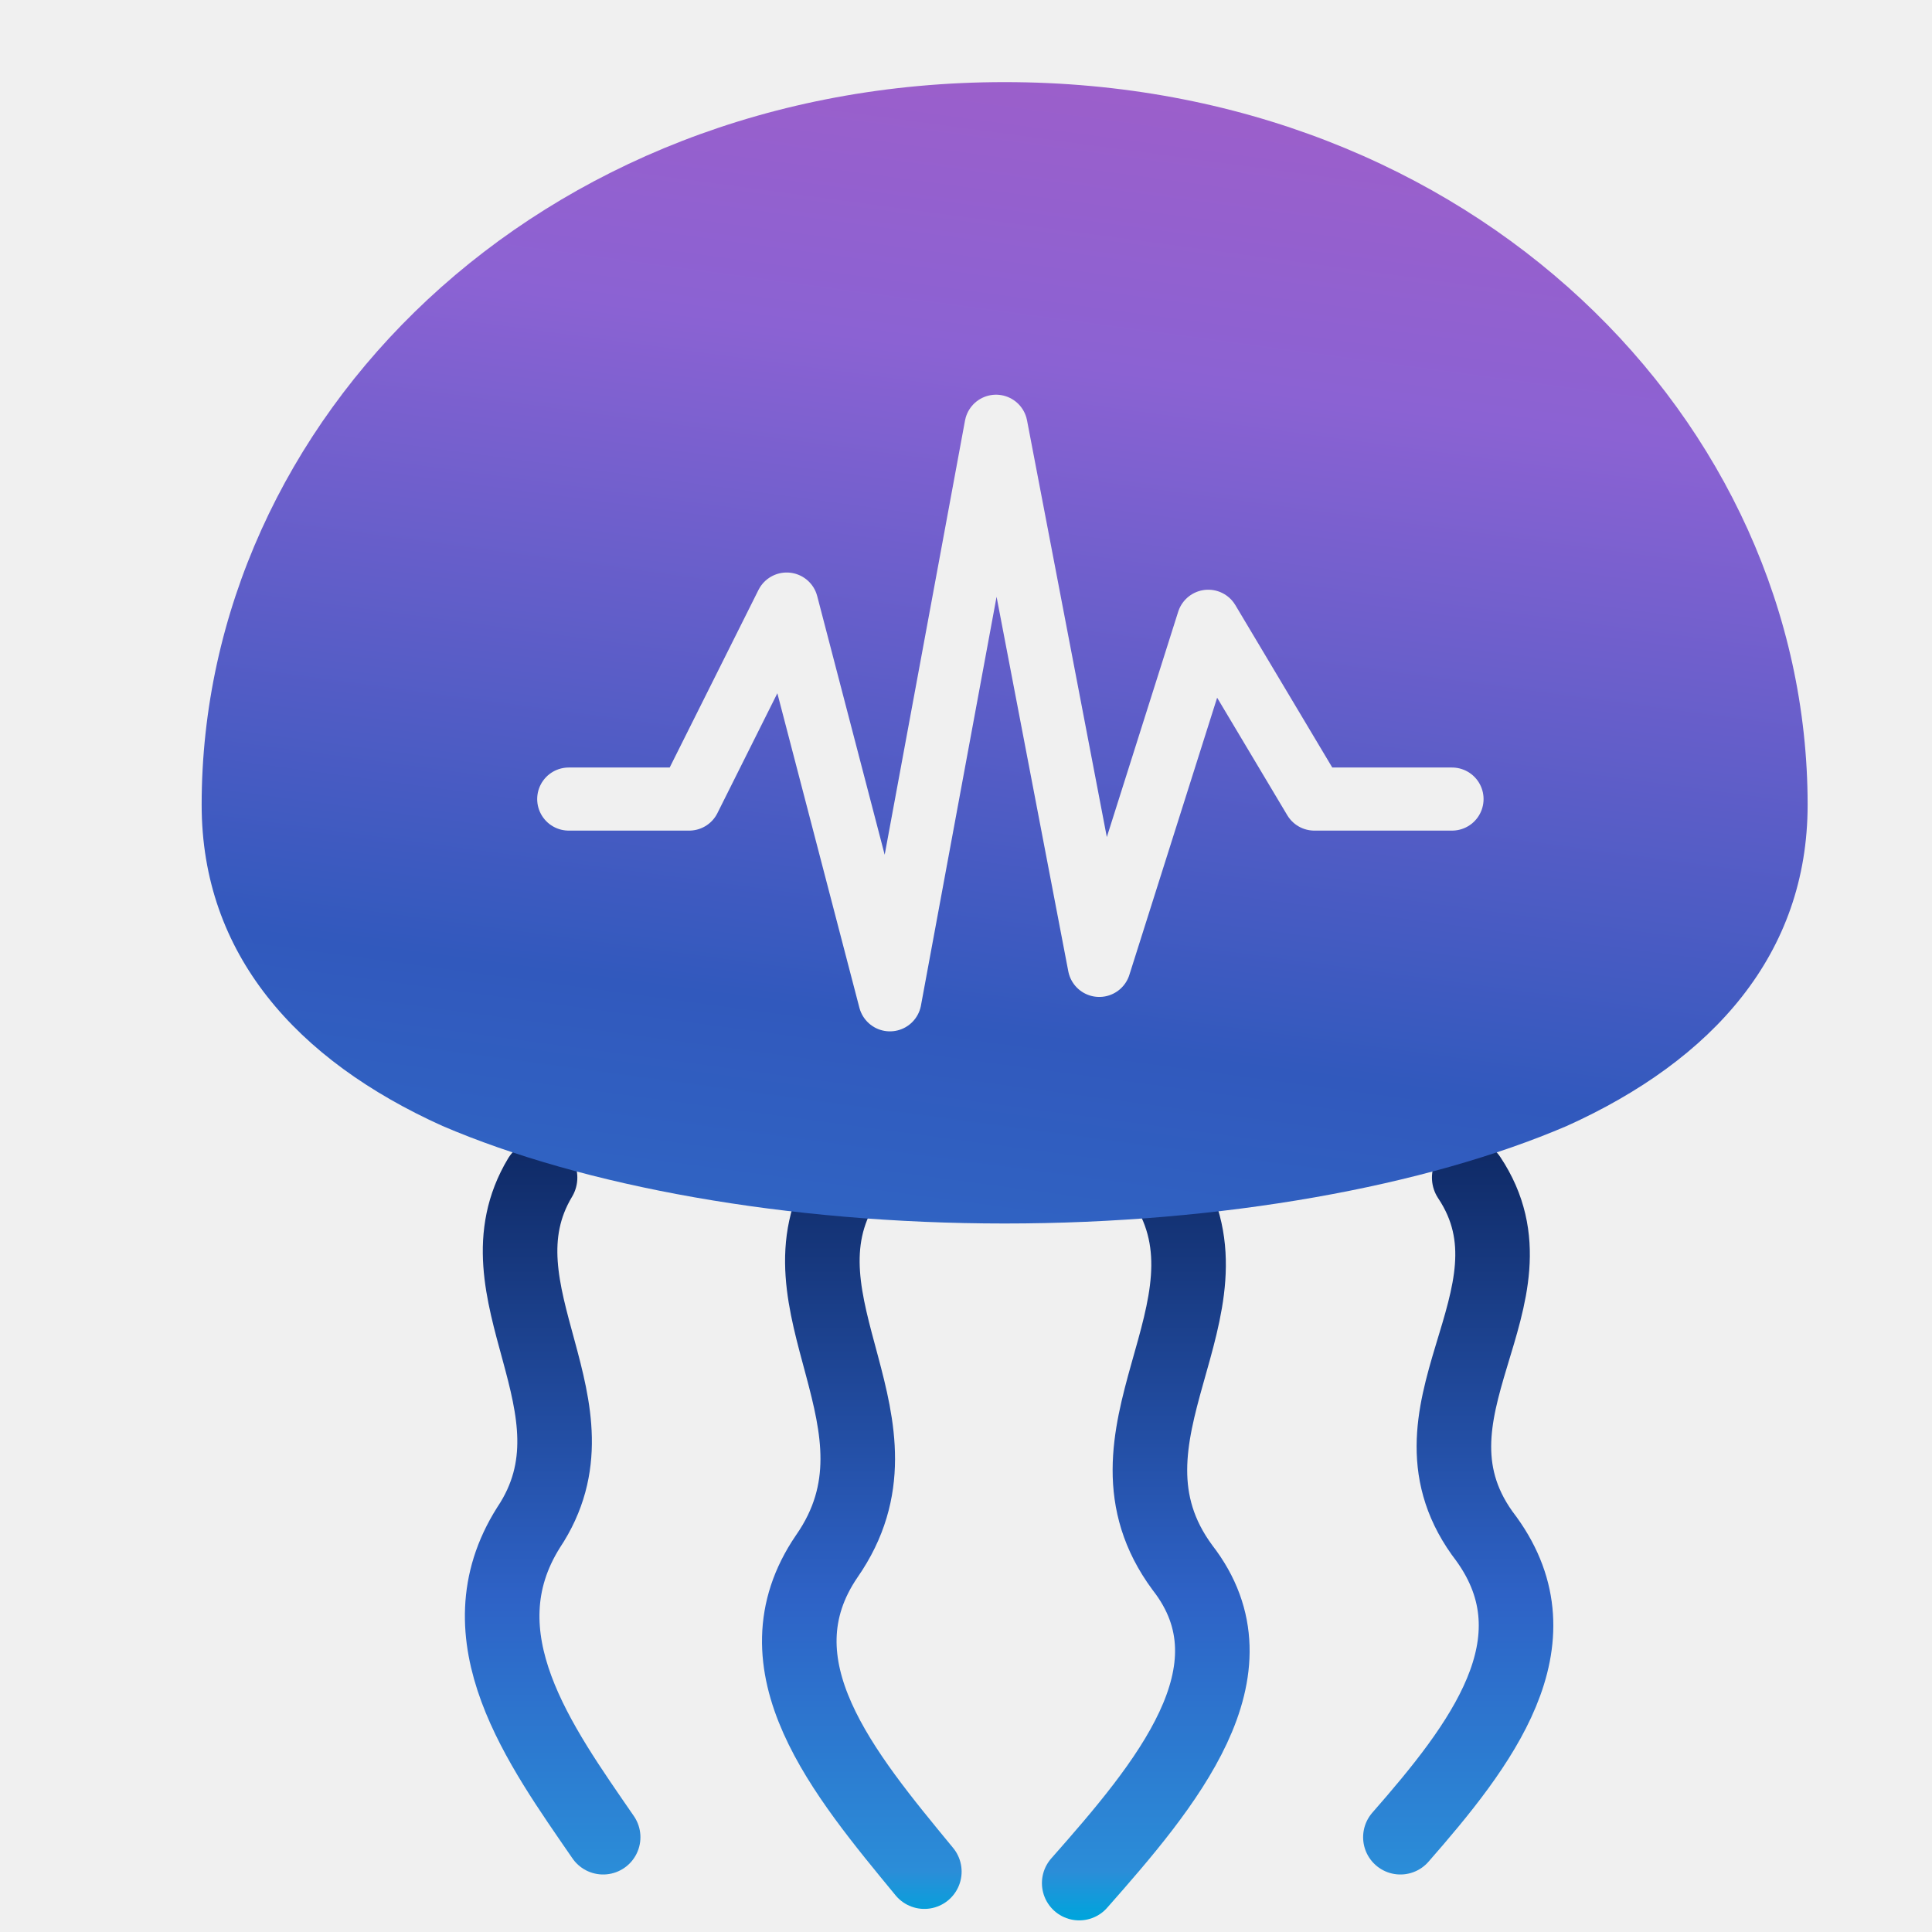
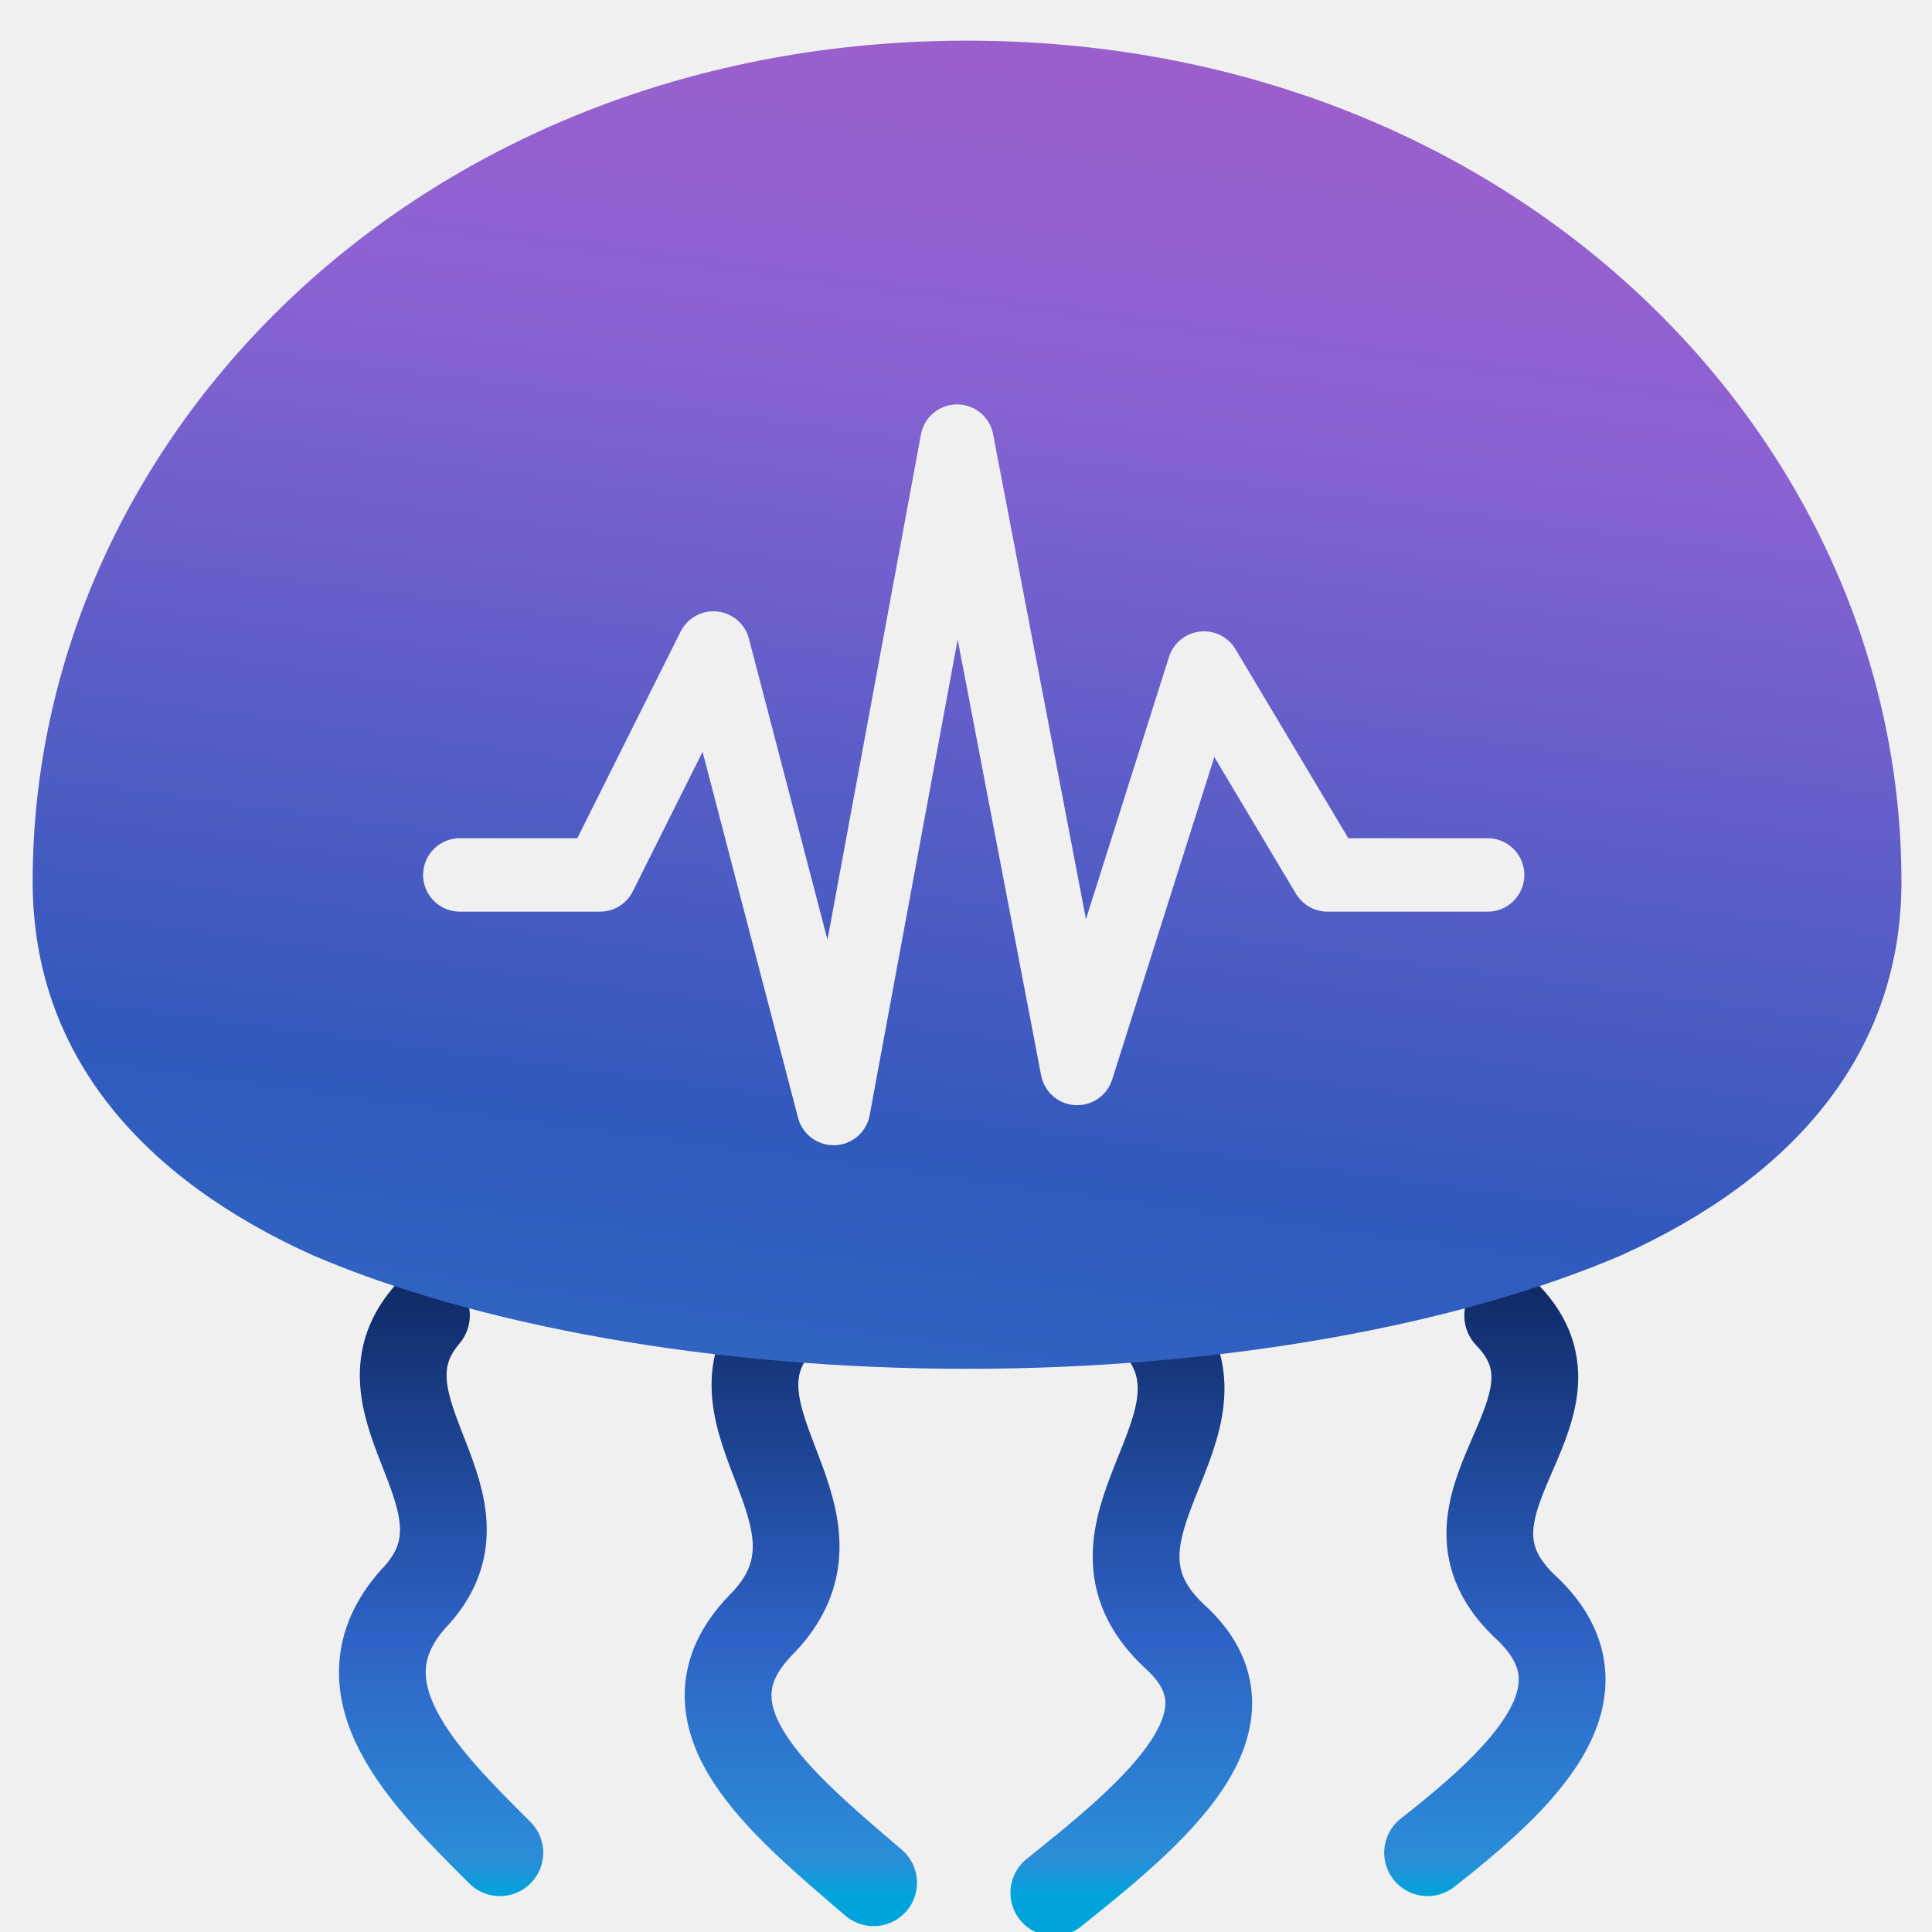
- <svg xmlns="http://www.w3.org/2000/svg" viewBox="0 0 1024 1024" fill="none">
+ <svg xmlns="http://www.w3.org/2000/svg" viewBox="92 25 880 880" fill="none">
  <defs>
    <linearGradient id="atolla-gradient" x1="590" y1="84" x2="478" y2="914" gradientUnits="userSpaceOnUse">
      <stop offset="0%" stop-color="#AA5CC3" />
      <stop offset="22%" stop-color="#8B62D3" />
      <stop offset="50%" stop-color="#3159BD" />
      <stop offset="76%" stop-color="#2D78CE" />
      <stop offset="100%" stop-color="#57B3E8" />
    </linearGradient>
-     <linearGradient id="atolla-tentacle-gradient" x1="512" y1="536" x2="512" y2="804" gradientUnits="userSpaceOnUse">
+     <linearGradient id="atolla-tentacle-gradient" x1="512" y1="536" x2="512" y2="720" gradientUnits="userSpaceOnUse">
      <stop offset="0%" stop-color="#0F2A66" />
      <stop offset="58%" stop-color="#2E62C6" />
      <stop offset="94%" stop-color="#2B8DD8" />
      <stop offset="100%" stop-color="#00A4DC" />
    </linearGradient>
    <mask id="wave-cutout-mask" maskUnits="userSpaceOnUse" x="220" y="160" width="604" height="430">
      <rect x="220" y="160" width="604" height="430" fill="white" />
      <path d="M360 414L402 414L436 346L472 484L509 284L545 472L583 352L620 414L668 414" fill="none" stroke="black" stroke-width="22" stroke-linecap="round" stroke-linejoin="round" />
    </mask>
  </defs>
  <g id="icon-tentacles" fill="none" stroke="url(#atolla-tentacle-gradient)" stroke-width="26" stroke-linecap="round" stroke-linejoin="round" transform="translate(-245.76 -205.76) scale(1.52)">
-     <path d="M350 546C326 586 374 626 346 668C322 706 350 744 372 776" />
-     <path d="M456 548C430 590 482 632 450 678C424 716 456 754 484 788" />
-     <path d="M568 548C596 592 540 636 574 682C602 718 568 758 538 792" />
-     <path d="M674 546C702 588 646 628 680 672C706 708 678 744 650 776" />
+     <path d="M350 546C326 574 374 602 346 631C322 658 350 685 372 707" />
+     <path d="M456 548C430 577 482 607 450 639C424 666 456 692 484 716" />
+     <path d="M568 548C596 579 540 610 574 642C602 667 568 695 538 719" />
+     <path d="M674 546C702 575 646 603 680 634C706 659 678 685 650 707" />
  </g>
  <g id="icon-bell" fill="url(#atolla-gradient)" mask="url(#wave-cutout-mask)" transform="translate(-245.76 -205.76) scale(1.52)">
    <path d="M512 164C349 164 232 282 232 416C232 468 265 505 316 528C365 549 436 562 512 562C588 562 659 549 708 528C759 505 792 468 792 416C792 282 675 164 512 164Z" />
  </g>
</svg>
